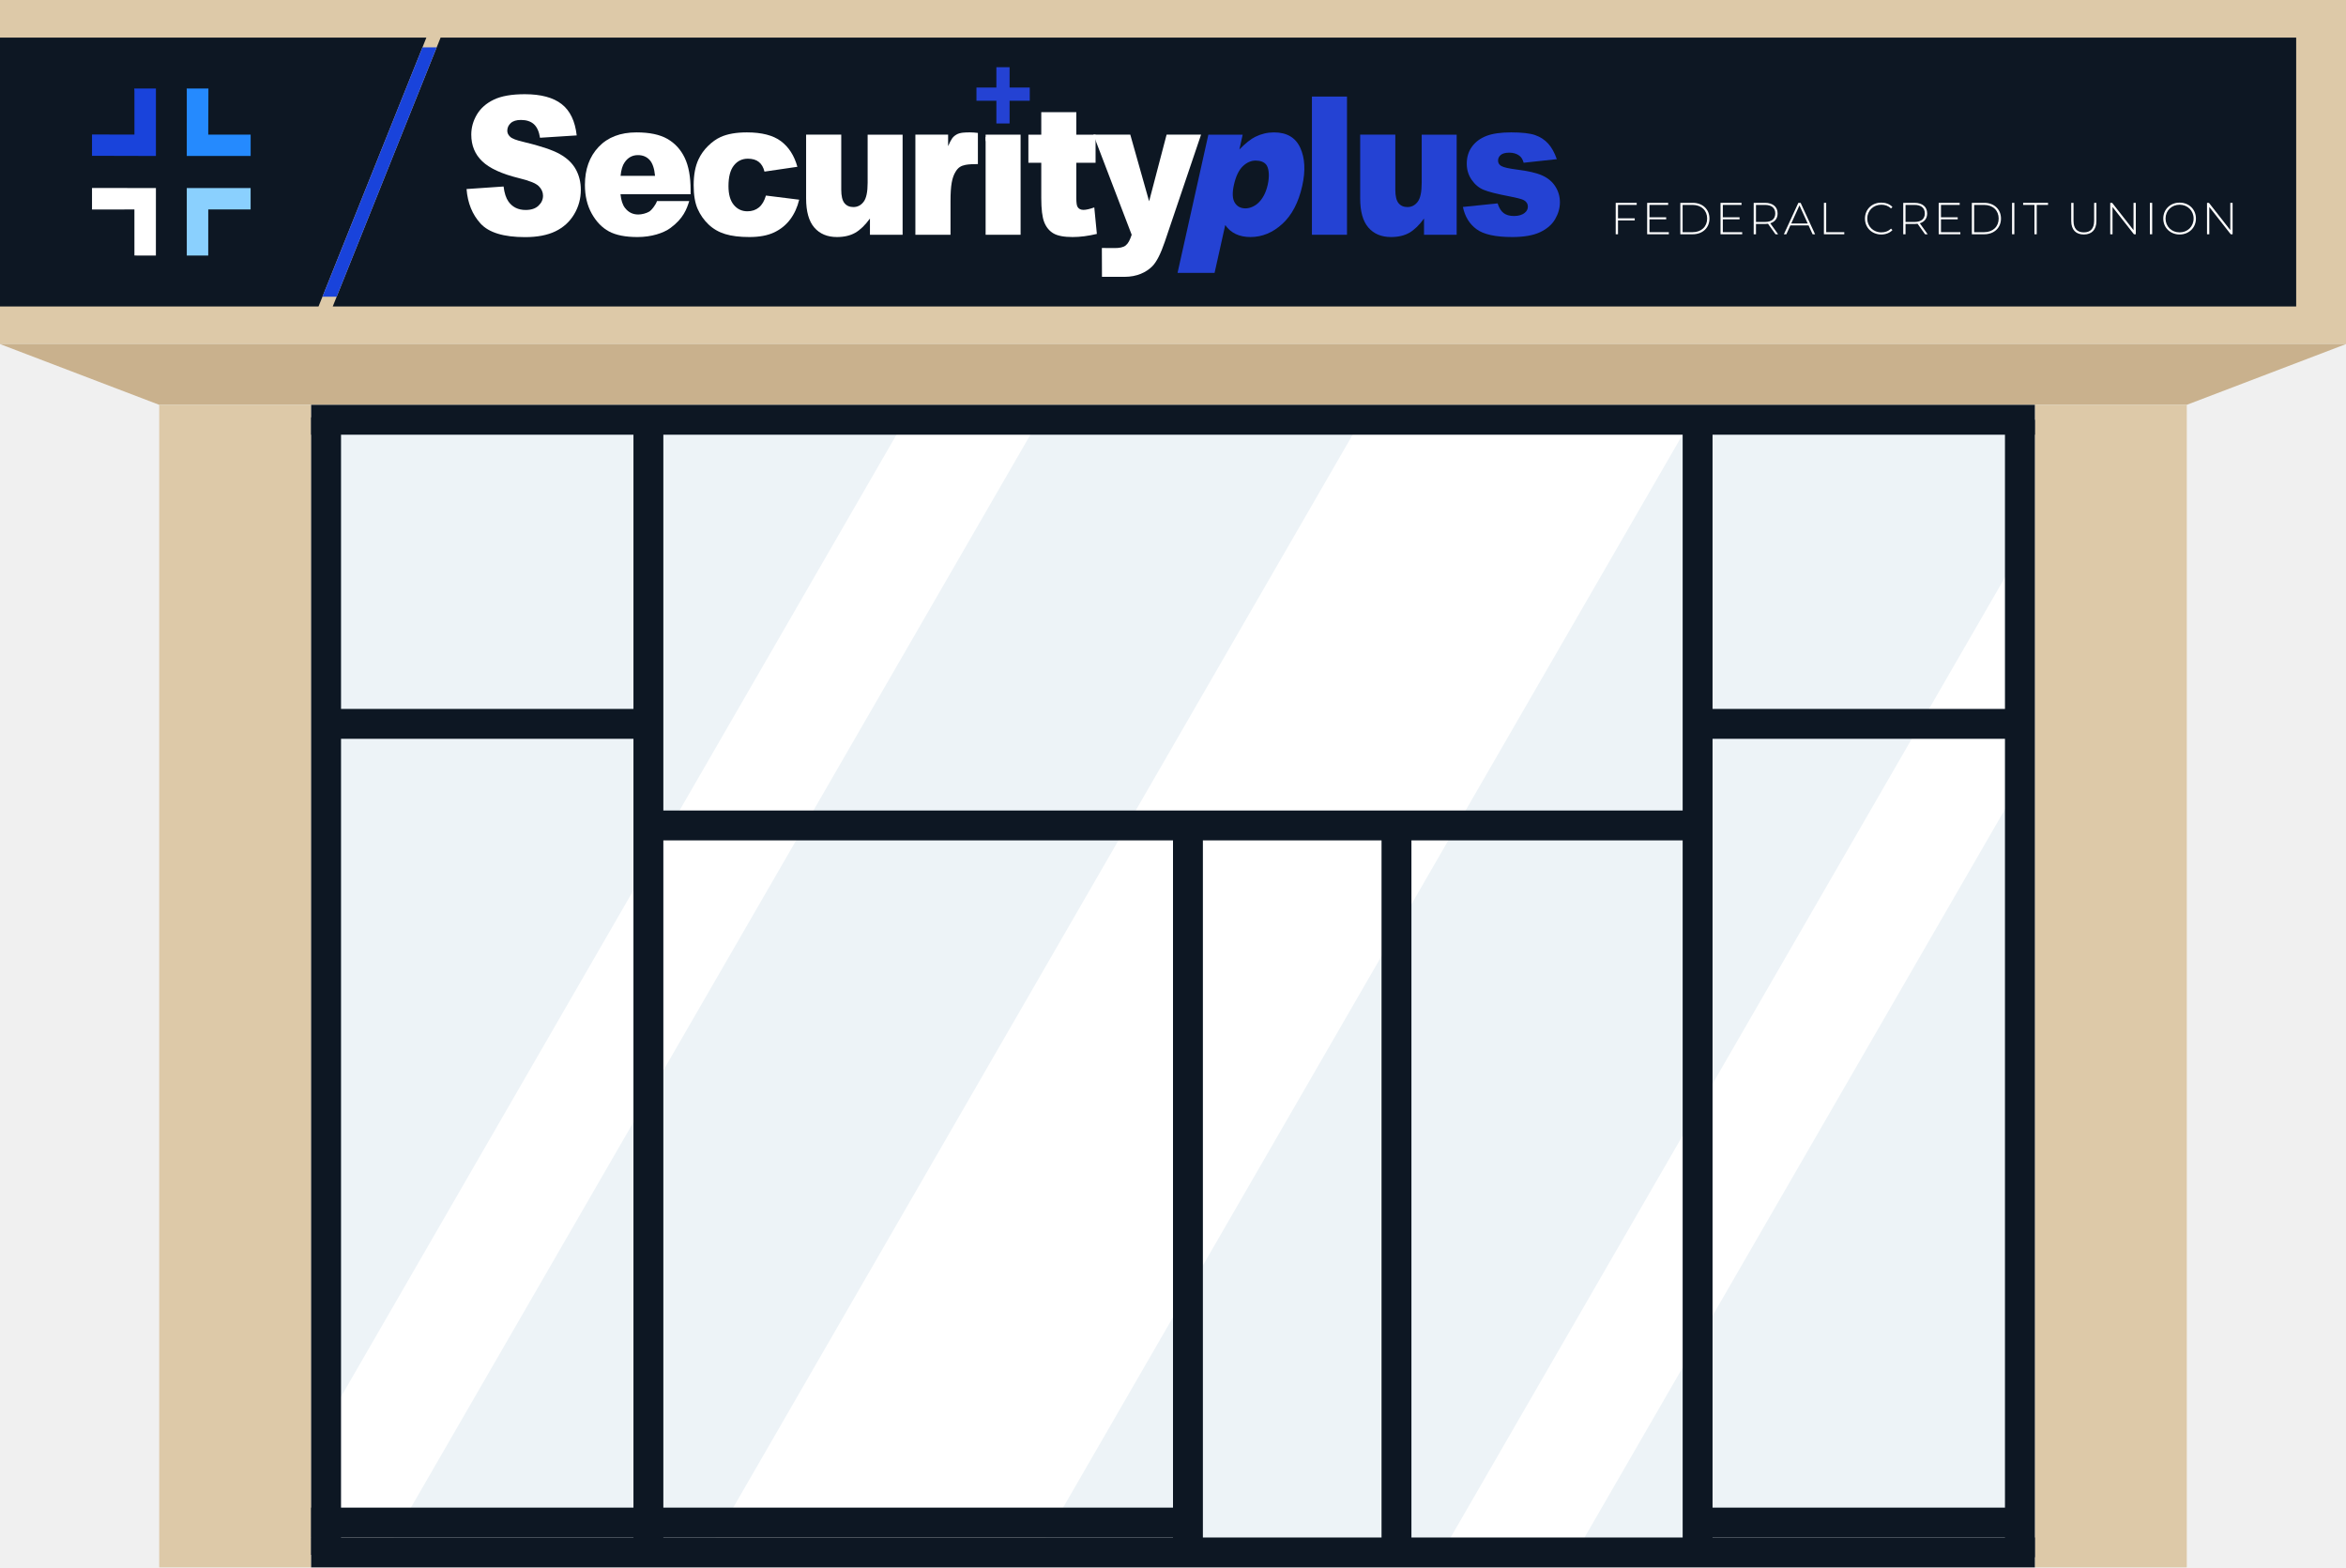
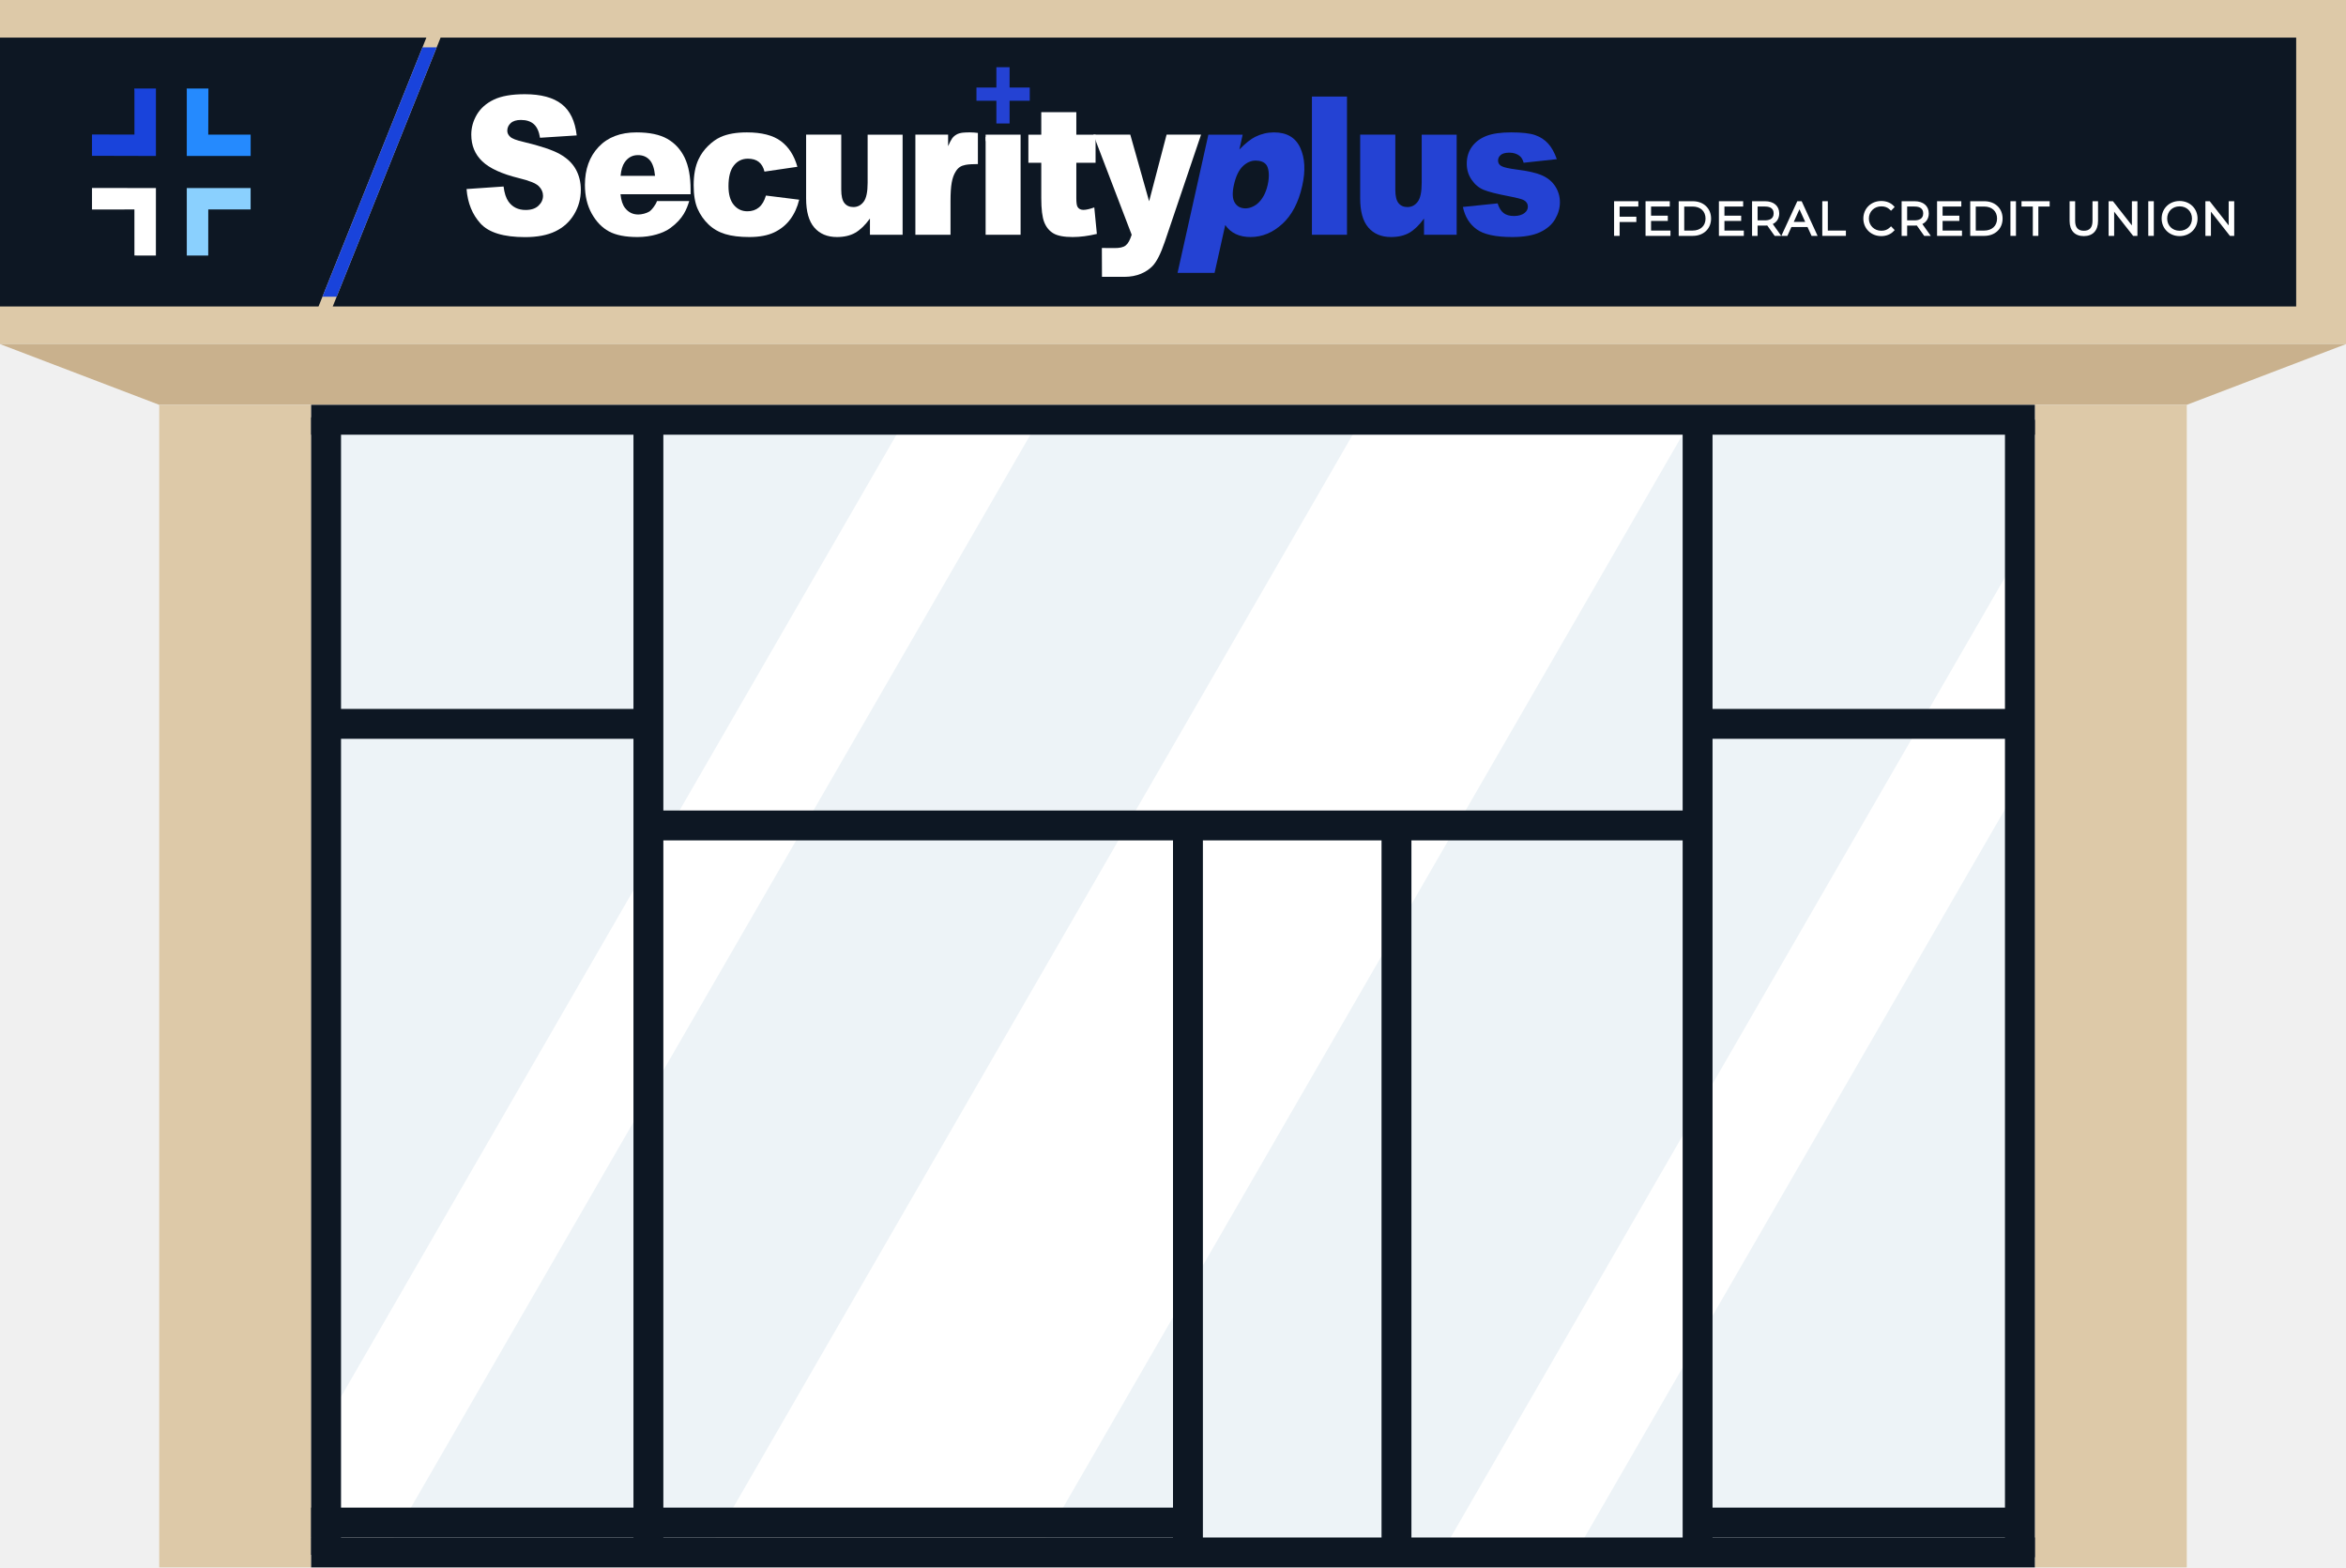
<svg xmlns="http://www.w3.org/2000/svg" id="Layer_2" data-name="Layer 2" viewBox="0 0 1085.742 725.428">
  <defs>
    <clipPath id="clippath">
      <rect x="150.915" y="193.162" width="783.911" height="527.581" fill="none" />
    </clipPath>
  </defs>
  <g id="Layer_70" data-name="Layer 70">
    <rect width="1085.742" height="159.242" fill="#ddc9a8" />
    <polygon points="1012.055 187.362 73.686 187.362 0 159.242 1085.742 159.242 1012.055 187.362" fill="#c9b18d" />
    <rect x="73.686" y="187.362" width="70.313" height="538.066" fill="#ddc9a8" />
    <rect x="941.742" y="187.362" width="70.313" height="538.066" fill="#ddc9a8" />
    <rect x="150.915" y="193.162" width="783.911" height="527.581" fill="#edf3f7" />
    <g clip-path="url(#clippath)">
      <g>
        <rect x="484.962" y="37.304" width="132.217" height="851.855" transform="translate(305.445 -213.474) rotate(30)" fill="#fff" />
        <rect x="331.877" y="-73.754" width="53.67" height="851.855" transform="translate(224.145 -132.174) rotate(30)" fill="#fff" />
        <rect x="745.234" y="164.897" width="53.67" height="851.855" transform="translate(398.85 -306.879) rotate(30)" fill="#fff" />
      </g>
    </g>
    <rect x="144" y="187.362" width="797.742" height="13.831" fill="#0d1723" />
    <rect x="150.915" y="328.107" width="149.168" height="13.831" fill="#0d1723" />
    <rect x="144" y="711.596" width="797.742" height="13.831" fill="#0d1723" />
    <rect x="144" y="697.765" width="405.787" height="13.831" fill="#0d1723" />
    <rect x="785.658" y="697.765" width="149.168" height="13.831" fill="#0d1723" />
    <rect x="671.594" y="450.595" width="526.465" height="13.831" transform="translate(477.3159 1392.337) rotate(-90)" fill="#0d1723" />
    <rect x="-112.317" y="449.479" width="526.465" height="13.831" transform="translate(-305.48 607.31) rotate(-90)" fill="#0d1723" />
    <rect x="36.851" y="450.595" width="526.465" height="13.831" transform="translate(-157.427 757.594) rotate(-90)" fill="#0d1723" />
    <rect x="383.093" y="541.813" width="333.387" height="13.831" transform="translate(1.0576 1098.516) rotate(-90)" fill="#0d1723" />
    <rect x="479.607" y="541.813" width="333.387" height="13.831" transform="translate(97.571 1195.029) rotate(-90)" fill="#0d1723" />
    <rect x="785.658" y="328.107" width="149.168" height="13.831" transform="translate(1720.485 670.0464) rotate(-180)" fill="#0d1723" />
    <rect x="300.083" y="375.12" width="485.575" height="13.831" transform="translate(1085.742 764.0713) rotate(-180)" fill="#0d1723" />
    <rect x="522.426" y="450.595" width="526.465" height="13.831" transform="translate(328.1479 1243.169) rotate(-90)" fill="#0d1723" />
    <g>
      <polygon points="197.326 17.412 147.426 141.829 0 141.829 0 17.412 197.326 17.412" fill="#0d1723" />
      <polygon points="1062.686 17.412 1062.686 141.829 154.006 141.829 203.906 17.412 1062.686 17.412" fill="#0d1723" />
      <polygon points="202.096 21.914 155.816 137.328 149.236 137.328 195.516 21.914 202.096 21.914" fill="#1943db" />
    </g>
    <g>
      <polygon points="42.581 96.975 42.581 87.012 72.159 87.024 72.149 118.272 62.214 118.257 62.207 96.941 42.581 96.975" fill="#fff" />
      <polygon points="96.388 96.944 96.375 118.273 86.448 118.272 86.441 87.029 115.992 87.029 115.988 96.944 96.388 96.944" fill="#8ad0fe" />
      <polygon points="96.456 40.969 96.381 62.292 116 62.295 115.999 72.186 86.438 72.186 86.442 41.791 86.392 40.97 96.456 40.969" fill="#258afe" />
      <path d="M72.165,40.969l-.007,31.217-29.578-.076v-9.867s19.638.05,19.638.05l-.008-20.109c0-.446-.056-.9-.08-1.216h10.034Z" fill="#1943db" />
    </g>
    <g>
      <g>
        <path d="M215.923,87.493l17.138-1.173c.369,3.053,1.126,5.379,2.267,6.977,1.855,2.589,4.508,3.883,7.954,3.883,2.57,0,4.555-.659,5.944-1.984,1.393-1.322,2.089-2.858,2.089-4.604,0-1.658-.665-3.14-1.987-4.448-1.328-1.308-4.402-2.548-9.225-3.712-7.903-1.946-13.536-4.539-16.903-7.766-3.393-3.229-5.089-7.343-5.089-12.345,0-3.289.867-6.396,2.602-9.315,1.74-2.923,4.35-5.22,7.836-6.895,3.484-1.669,8.263-2.509,14.336-2.509,7.449,0,13.128,1.523,17.04,4.565,3.909,3.035,6.234,7.87,6.977,14.505l-16.98,1.089c-.449-2.88-1.396-4.975-2.841-6.285-1.444-1.303-3.442-1.961-5.986-1.961-2.094,0-3.673.487-4.732,1.462-1.061.974-1.59,2.159-1.59,3.559,0,1.016.439,1.935,1.312,2.745.849.845,2.863,1.627,6.047,2.357,7.87,1.861,13.508,3.745,16.916,5.647,3.407,1.907,5.886,4.273,7.435,7.092,1.555,2.82,2.327,5.977,2.327,9.469,0,4.101-1.032,7.88-3.102,11.341-2.066,3.461-4.959,6.088-8.669,7.878-3.71,1.79-8.39,2.682-14.036,2.682-9.913,0-16.781-2.096-20.599-6.283-3.818-4.187-5.98-9.511-6.481-15.97h0Z" fill="#fff" />
        <path d="M354.477,90.506l15.387,1.917c-.848,3.523-2.236,6.57-4.171,9.143-1.938,2.573-4.41,4.575-7.417,6-3.011,1.424-6.835,2.14-11.474,2.14-4.48,0-8.211-.461-11.192-1.378-2.983-.913-5.548-2.397-7.695-4.444-2.148-2.049-3.833-4.453-5.05-7.214-1.222-2.76-1.831-6.423-1.831-10.987,0-4.763.741-8.729,2.23-11.899,1.082-2.324,2.567-4.41,4.453-6.254,1.879-1.849,3.814-3.222,5.805-4.12,3.153-1.422,7.196-2.137,12.129-2.137,6.892,0,12.149,1.354,15.766,4.057,3.621,2.708,6.158,6.662,7.616,11.867l-15.229,2.228c-.477-1.979-1.347-3.471-2.607-4.475-1.256-1.001-2.949-1.504-5.066-1.504-2.682,0-4.85,1.053-6.501,3.155-1.664,2.111-2.487,5.296-2.487,9.564,0,3.801.82,6.69,2.462,8.664,1.642,1.976,3.74,2.961,6.284,2.961,2.12,0,3.902-.595,5.346-1.787,1.447-1.191,2.524-3.023,3.244-5.497h0Z" fill="#fff" />
        <path d="M289.077,75.148c1.538-2.24,3.59-3.36,6.164-3.36,2.227,0,4.022.739,5.39,2.224,1.365,1.485,2.203,3.943,2.526,7.372h-15.95c.263-2.761.887-4.842,1.869-6.236h0ZM304.068,93.048c-.677,1.986-2.663,4.311-3.482,4.827-1.434.874-3.595,1.402-5.185,1.402-2.521,0-4.561-1.004-6.124-3.012-1.113-1.395-1.821-3.517-2.107-6.37h32.446v-2.007c0-6.107-.913-11.066-2.743-14.879-1.831-3.81-4.493-6.716-7.993-8.724-3.497-2.01-8.273-3.01-14.318-3.01-7.448,0-13.287,2.239-17.515,6.719-4.23,4.477-6.343,10.341-6.343,17.584,0,5.087,1.054,9.518,3.158,13.286,2.109,3.761,4.767,6.513,7.977,8.242,3.209,1.732,7.607,2.601,13.203,2.601,6.441,0,11.966-1.809,15.2-4.159,6.031-4.389,7.574-8.799,8.747-12.498h-14.921Z" fill="#fff" />
        <path d="M417.731,108.654h-15.115v-7.505c-2.252,3.084-4.527,5.283-6.819,6.591-2.293,1.305-5.111,1.966-8.449,1.966-4.454,0-7.946-1.465-10.478-4.388-2.532-2.921-3.798-7.425-3.798-13.502v-29.496h16.264v25.48c0,2.911.49,4.975,1.473,6.195.978,1.222,2.36,1.833,4.135,1.833,1.935,0,3.519-.812,4.754-2.446,1.231-1.622,1.848-4.548,1.848-8.763v-22.298h16.186v46.334Z" fill="#fff" />
      </g>
      <rect x="456.151" y="62.321" width="16.186" height="46.334" fill="#fff" />
      <g>
        <path d="M506.026,62.32h17.079l8.711,30.845,8.089-30.845h15.951l-16.757,49.506c-1.909,5.65-3.857,9.463-5.84,11.44-2.809,2.796-7.092,4.86-12.839,4.86-2.334,0-6,.021-10.421,0l-.052-13.35c2.486,0,3.219.029,6.079.029,1.909,0,3.795-.263,4.97-1.222,1.18-.963,1.931-2.462,2.751-4.936l-17.723-46.327Z" fill="#fff" />
        <path d="M452.575,61.526c-.773-.149-2.795-.254-3.523-.254-2.28,0-4.749,0-6.464,1.048-1.689,1.033-2.339,2.031-3.798,5.32v-5.32h-15.149v46.334h16.263v-15.534c0-7.414.702-10.981,2.375-13.684,1.161-1.92,2.456-2.711,4.586-3.133,1.477-.295,3.738-.355,5.71-.371v-14.407Z" fill="#fff" />
        <path d="M456.151,63.342v2.23l.731-1.857c-.246-.14-.483-.243-.731-.373h0Z" fill="#fff" />
        <path d="M501.43,97.138c-1.325,0-2.252-.493-2.783-1.479-.343-.639-.519-1.946-.519-3.92v-16.414h8.908v-13.004h-8.908v-10.41h-16.223v10.41h-5.965v13.004h5.965v16.297c0,5.172.457,8.909,1.372,11.217.914,2.31,2.327,4.029,4.234,5.163,1.911,1.135,4.88,1.704,8.909,1.704,3.471,0,7.211-.485,11.216-1.444l-1.193-12.259c-2.148.755-3.821,1.134-5.014,1.134h0Z" fill="#fff" />
        <path d="M571.052,85.621c-.815,3.662-.684,6.383.391,8.155,1.079,1.777,2.742,2.664,4.996,2.664,1.972,0,4.33-.965,6.041-2.664,1.714-1.704,3.329-4.225,4.234-8.297.84-3.751.599-7.044-.4-8.806-.993-1.759-3.16-2.356-5.159-2.356-2.169,0-4.169.887-6.012,2.662-1.837,1.778-3.204,4.656-4.091,8.641h0ZM544.981,126.283l14.256-63.962h15.881l-1.527,6.848c2.838-2.877,5.284-4.825,7.35-5.845,2.773-1.367,5.665-2.05,8.667-2.05,5.92,0,9.97,2.369,12.152,7.111,2.179,4.744,2.495,10.601.937,17.584-1.713,7.705-4.789,13.592-9.222,17.649-4.434,4.057-9.345,6.087-14.739,6.087-2.614,0-4.89-.468-6.843-1.396-1.946-.938-3.564-2.314-4.847-4.148l-4.93,22.122h-17.135Z" fill="#2442d3" />
      </g>
      <rect x="607.165" y="44.693" width="16.225" height="63.96" fill="#2442d3" />
      <g>
        <path d="M674.155,108.654h-15.113v-7.505c-2.254,3.084-4.526,5.283-6.82,6.591-2.297,1.305-5.107,1.966-8.448,1.966-4.456,0-7.948-1.465-10.479-4.388-2.536-2.921-3.798-7.425-3.798-13.502v-29.496h16.262v25.48c0,2.911.488,4.975,1.475,6.195.976,1.222,2.358,1.833,4.13,1.833,1.935,0,3.522-.812,4.754-2.446,1.235-1.622,1.85-4.548,1.85-8.763v-22.298h16.187v46.334Z" fill="#2442d3" />
        <path d="M677.038,95.782l16.065-1.654c.665,2.093,1.595,3.589,2.788,4.489,1.19.903,2.783,1.354,4.773,1.354,2.171,0,3.855-.503,5.048-1.524.929-.755,1.393-1.696,1.393-2.83,0-1.275-.612-2.267-1.833-2.961-.874-.493-3.194-1.106-6.959-1.829-5.619-1.076-9.523-2.073-11.711-2.988-2.188-.913-4.03-2.462-5.527-4.64-1.499-2.18-2.249-4.667-2.249-7.457,0-3.053.814-5.678,2.429-7.888,1.617-2.208,3.843-3.855,6.679-4.95,2.839-1.084,6.644-1.632,11.414-1.632,5.037,0,8.755.423,11.159,1.268,2.394.841,4.396,2.151,6.003,3.928,1.602,1.772,2.933,4.172,3.994,7.196l-15.351,1.661c-.392-1.488-1.061-2.578-1.987-3.274-1.271-.931-2.809-1.395-4.612-1.395-1.828,0-3.159.356-3.999,1.064-.833.713-1.25,1.575-1.25,2.594,0,1.131.528,1.988,1.59,2.568,1.059.58,3.366,1.106,6.919,1.57,5.377.665,9.384,1.597,12.012,2.788,2.62,1.193,4.631,2.893,6.021,5.098,1.393,2.21,2.09,4.638,2.09,7.283,0,2.671-.737,5.273-2.207,7.8-1.472,2.527-3.793,4.54-6.964,6.036-3.169,1.499-7.479,2.249-12.94,2.249-7.716,0-13.209-1.211-16.481-3.628-3.276-2.41-5.378-5.842-6.308-10.296h0Z" fill="#2442d3" />
      </g>
      <polygon points="476.577 40.517 467.242 40.517 467.242 31.106 461.132 31.106 461.132 40.517 451.907 40.517 451.907 46.63 461.132 46.63 461.132 57.149 467.242 57.149 467.242 46.63 476.577 46.63 476.577 40.517" fill="#2442d3" />
    </g>
    <g>
-       <polygon points="748.819 94.838 748.819 101.048 756.565 101.048 756.565 102.003 748.819 102.003 748.819 108.42 747.759 108.42 747.759 93.883 757.479 93.883 757.479 94.838 748.819 94.838" fill="#fff" />
-       <polygon points="772.348 107.465 772.348 108.42 762.317 108.42 762.317 93.884 772.037 93.884 772.037 94.839 763.376 94.839 763.376 100.57 771.123 100.57 771.123 101.504 763.376 101.504 763.376 107.465 772.348 107.465" fill="#fff" />
-       <path d="M783.333,107.465c4.112,0,6.75-2.616,6.75-6.314s-2.638-6.313-6.75-6.313h-4.61v12.627h4.61ZM777.663,93.883h5.753c4.61,0,7.727,3.032,7.727,7.268s-3.117,7.27-7.727,7.27h-5.753v-14.537Z" fill="#fff" />
-       <polygon points="806.301 107.465 806.301 108.42 796.27 108.42 796.27 93.884 805.99 93.884 805.99 94.839 797.33 94.839 797.33 100.57 805.076 100.57 805.076 101.504 797.33 101.504 797.33 107.465 806.301 107.465" fill="#fff" />
-       <path d="M816.83,102.73c3.115,0,4.776-1.453,4.776-3.947,0-2.512-1.661-3.946-4.776-3.946h-4.155v7.892h4.155ZM821.71,108.421l-3.468-4.861c-.457.063-.914.104-1.412.104h-4.155v4.757h-1.058v-14.539h5.212c3.655,0,5.857,1.827,5.857,4.901,0,2.306-1.247,3.904-3.406,4.549l3.634,5.089h-1.204Z" fill="#fff" />
-       <path d="M836.62,103.436l-3.821-8.39-3.801,8.39h7.622ZM837.014,104.33h-8.431l-1.849,4.091h-1.143l6.689-14.537h1.058l6.689,14.537h-1.142l-1.87-4.091Z" fill="#fff" />
-       <polygon points="844.116 93.883 845.175 93.883 845.175 107.465 853.545 107.465 853.545 108.42 844.116 108.42 844.116 93.883" fill="#fff" />
      <g>
-         <path d="M863.117,101.152c0-4.236,3.219-7.373,7.54-7.373,2.055,0,3.904.665,5.17,2.015l-.664.687c-1.247-1.225-2.761-1.725-4.465-1.725-3.717,0-6.521,2.742-6.521,6.397s2.804,6.397,6.521,6.397c1.704,0,3.219-.519,4.465-1.744l.664.685c-1.266,1.349-3.115,2.036-5.17,2.036-4.321,0-7.54-3.136-7.54-7.373h0Z" fill="#fff" />
-         <path d="M886.044,102.73c3.115,0,4.776-1.453,4.776-3.947,0-2.512-1.661-3.946-4.776-3.946h-4.155v7.892h4.155ZM890.924,108.421l-3.468-4.861c-.457.063-.914.104-1.412.104h-4.155v4.757h-1.058v-14.539h5.212c3.655,0,5.857,1.827,5.857,4.901,0,2.306-1.247,3.904-3.406,4.549l3.634,5.089h-1.204Z" fill="#fff" />
+         <polygon points="747.384 108.795 747.384 93.508 757.854 93.508 757.854 95.213 749.194 95.213 749.194 100.673 756.94 100.673 756.94 102.378 749.194 102.378 749.194 108.795 747.384 108.795" fill="#fff" />
+         <path d="M757.479,93.883v.955h-8.661v6.21h7.746v.955h-7.746v6.417h-1.059v-14.537h9.72ZM758.229,93.133h-11.22v16.037h2.559v-6.417h7.746v-2.455h-7.746v-4.71h8.661v-2.455h0Z" fill="#fff" />
      </g>
-       <polygon points="907.267 107.465 907.267 108.42 897.236 108.42 897.236 93.884 906.957 93.884 906.957 94.839 898.296 94.839 898.296 100.57 906.042 100.57 906.042 101.504 898.296 101.504 898.296 107.465 907.267 107.465" fill="#fff" />
-       <path d="M918.252,107.465c4.112,0,6.75-2.616,6.75-6.314s-2.638-6.313-6.75-6.313h-4.61v12.627h4.61ZM912.583,93.883h5.753c4.61,0,7.727,3.032,7.727,7.268s-3.117,7.27-7.727,7.27h-5.753v-14.537Z" fill="#fff" />
-       <rect x="931.19" y="93.882" width="1.059" height="14.537" fill="#fff" />
-       <polygon points="941.552 94.838 936.319 94.838 936.319 93.883 947.846 93.883 947.846 94.838 942.612 94.838 942.612 108.42 941.552 108.42 941.552 94.838" fill="#fff" />
-       <path d="M958.58,102.252v-8.369h1.059v8.327c0,3.635,1.744,5.338,4.776,5.338s4.757-1.702,4.757-5.338v-8.327h1.059v8.369c0,4.153-2.223,6.272-5.837,6.272s-5.815-2.119-5.815-6.272h0Z" fill="#fff" />
-       <polygon points="988.465 93.883 988.465 108.42 987.592 108.42 977.685 95.793 977.685 108.42 976.626 108.42 976.626 93.883 977.519 93.883 987.405 106.509 987.405 93.883 988.465 93.883" fill="#fff" />
-       <rect x="994.984" y="93.882" width="1.059" height="14.537" fill="#fff" />
-       <path d="M1015.212,101.152c0-3.676-2.783-6.397-6.48-6.397-3.717,0-6.5,2.721-6.5,6.397s2.783,6.397,6.5,6.397c3.697,0,6.48-2.721,6.48-6.397h0ZM1001.173,101.152c0-4.216,3.219-7.373,7.559-7.373s7.56,3.138,7.56,7.373-3.24,7.373-7.56,7.373-7.559-3.157-7.559-7.373h0Z" fill="#fff" />
-       <polygon points="1033.258 93.883 1033.258 108.42 1032.386 108.42 1022.479 95.793 1022.479 108.42 1021.419 108.42 1021.419 93.883 1022.313 93.883 1032.199 106.509 1032.199 93.883 1033.258 93.883" fill="#fff" />
+       <g>
+         <polygon points="761.942 108.796 761.942 93.509 772.412 93.509 772.412 95.214 763.752 95.214 763.752 100.195 771.498 100.195 771.498 101.88 763.752 101.88 763.752 107.091 772.723 107.091 772.723 108.796 761.942 108.796" fill="#fff" />
+         <path d="M772.037,93.884v.955h-8.661v5.732h7.746v.934h-7.746v5.961h8.971v.955h-10.031v-14.537h9.72ZM772.787,93.134h-11.22v16.037h11.531v-2.455h-8.971v-4.461h7.746v-2.434h-7.746v-4.232h8.661v-2.455h0Z" fill="#fff" />
+       </g>
+       <g>
+         <path d="M777.289,108.796v-15.287h6.128c4.771,0,8.102,3.143,8.102,7.643s-3.331,7.645-8.102,7.645h-6.128ZM783.333,107.09c3.813,0,6.376-2.387,6.376-5.938s-2.562-5.938-6.376-5.938h-4.234v11.876h4.234Z" fill="#fff" />
+         <path d="M783.416,93.884c4.61,0,7.727,3.031,7.727,7.268s-3.117,7.27-7.727,7.27h-5.753v-14.537h5.753ZM778.723,107.465h4.61c4.112,0,6.75-2.616,6.75-6.314s-2.638-6.312-6.75-6.312h-4.61v12.626h0ZM783.416,93.134h-6.503v16.037h6.503c4.991,0,8.477-3.298,8.477-8.02s-3.486-8.018-8.477-8.018h0ZM779.473,95.589h3.86c3.645,0,6,2.183,6,5.562s-2.355,5.564-6,5.564h-3.86v-11.126h0Z" fill="#fff" />
+       </g>
+       <g>
+         <polygon points="795.895 108.796 795.895 93.509 806.366 93.509 806.366 95.214 797.705 95.214 797.705 100.195 805.451 100.195 805.451 101.88 797.705 101.88 797.705 107.091 806.676 107.091 806.676 108.796 795.895 108.796" fill="#fff" />
+         <path d="M805.99,93.884v.955h-8.66v5.732h7.746v.934h-7.746v5.961h8.971v.955h-10.031v-14.537h9.72ZM806.74,93.134h-11.22v16.037h11.531v-2.455h-8.971v-4.461h7.746v-2.434h-7.746v-4.232h8.66v-2.455h0Z" fill="#fff" />
+       </g>
+       <g>
+         <path d="M821.516,108.796l-3.449-4.835c-.445.054-.843.079-1.237.079h-3.78v4.756h-1.808v-15.288h5.588c3.844,0,6.231,2.021,6.231,5.276,0,2.247-1.152,3.949-3.184,4.74l3.765,5.271h-2.126ZM816.83,102.355c2.008,0,4.4-.619,4.4-3.571s-2.393-3.571-4.4-3.571h-3.78v7.143h3.78Z" fill="#fff" />
+         <path d="M816.829,93.883c3.655,0,5.857,1.827,5.857,4.901,0,2.306-1.247,3.904-3.406,4.549l3.634,5.089h-1.204l-3.468-4.861c-.457.063-.915.104-1.412.104h-4.155v4.757h-1.058v-14.539h5.212ZM812.675,102.73h4.155c3.115,0,4.776-1.453,4.776-3.947,0-2.512-1.661-3.946-4.776-3.946h-4.155v7.892h0ZM816.829,93.133h-5.962v16.039h2.558v-4.757h3.405c.346,0,.691-.018,1.061-.056l3.209,4.499.224.314h3.048l-.847-1.186-3.072-4.302c1.91-.913,2.984-2.653,2.984-4.9,0-3.486-2.531-5.651-6.607-5.651h0ZM813.425,95.588h3.405c2.671,0,4.026,1.075,4.026,3.196,0,2.642-2.189,3.197-4.026,3.197h-3.405v-6.392h0Z" fill="#fff" />
+       </g>
+       <g>
+         <path d="M838.643,108.796l-1.87-4.091h-7.948l-1.849,4.091h-1.97l7.033-15.287h1.538l7.033,15.287h-1.968ZM836.037,103.061l-3.236-7.108-3.221,7.108h6.457Z" fill="#fff" />
+         <path d="M833.338,93.884l6.688,14.537h-1.142l-1.87-4.091h-8.431l-1.849,4.091h-1.143l6.689-14.537h1.058ZM828.998,103.436h7.622l-3.821-8.39-3.802,8.39h0ZM833.818,93.134h-2.019l-.201.437-6.689,14.537-.489,1.063h2.798l.199-.441,1.65-3.65h7.465l1.67,3.653.2.438h2.794l-.489-1.063-6.688-14.537-.201-.437h0ZM830.161,102.686l2.64-5.827,2.654,5.827h-5.294Z" fill="#fff" />
+       </g>
+       <g>
+         <polygon points="843.741 108.795 843.741 93.508 845.55 93.508 845.55 107.09 853.92 107.09 853.92 108.795 843.741 108.795" fill="#fff" />
+         <path d="M845.175,93.883v13.582h8.37v.955h-9.429v-14.537h1.059ZM845.925,93.133h-2.559v16.037h10.929v-2.455h-8.37v-13.582h0Z" fill="#fff" />
+       </g>
+       <g>
+         <g>
+           <path d="M870.657,108.9c-4.513,0-7.915-3.331-7.915-7.749s3.402-7.748,7.915-7.748c2.22,0,4.152.758,5.443,2.133l.244.261-1.175,1.215-.27-.265c-1.108-1.088-2.482-1.617-4.202-1.617-3.504,0-6.146,2.589-6.146,6.021s2.643,6.022,6.146,6.022c1.706,0,3.081-.535,4.202-1.637l.27-.265,1.176,1.213-.245.261c-1.303,1.389-3.236,2.154-5.443,2.154Z" fill="#fff" />
+           <path d="M870.657,93.778c2.055,0,3.904.666,5.17,2.015l-.664.687c-1.247-1.225-2.761-1.725-4.465-1.725-3.717,0-6.521,2.742-6.521,6.397s2.804,6.397,6.521,6.397c1.704,0,3.219-.519,4.465-1.744l.664.685c-1.266,1.349-3.115,2.036-5.17,2.036-4.321,0-7.54-3.136-7.54-7.373s3.219-7.374,7.54-7.374h0ZM870.657,93.028c-4.726,0-8.29,3.492-8.29,8.124s3.564,8.123,8.29,8.123c2.312,0,4.342-.807,5.717-2.273l.49-.522-.498-.514-.664-.685-.526-.542-.538.529c-1.047,1.029-2.335,1.529-3.939,1.529-3.29,0-5.771-2.428-5.771-5.647s2.481-5.647,5.771-5.647c1.617,0,2.906.494,3.939,1.51l.539.53.526-.543.664-.687.497-.514-.489-.521c-1.362-1.452-3.393-2.251-5.717-2.251h0Z" fill="#fff" />
+         </g>
+         <g>
+           <path d="M890.731,108.796l-3.45-4.835c-.445.054-.843.079-1.237.079h-3.779v4.756h-1.808v-15.288h5.587c3.845,0,6.232,2.021,6.232,5.276,0,2.246-1.152,3.948-3.184,4.74l3.765,5.271h-2.126ZM886.044,102.355c2.008,0,4.401-.619,4.401-3.571s-2.394-3.571-4.401-3.571h-3.779v7.143h3.779Z" fill="#fff" />
+           <path d="M886.044,93.883c3.655,0,5.857,1.827,5.857,4.901,0,2.306-1.246,3.904-3.406,4.549l3.634,5.089h-1.204l-3.468-4.861c-.457.063-.914.104-1.412.104h-4.155v4.757h-1.058v-14.539h5.212ZM881.889,102.73h4.155c3.115,0,4.776-1.453,4.776-3.947,0-2.512-1.661-3.946-4.776-3.946h-4.155v7.892h0ZM886.044,93.133h-5.962v16.039h2.558v-4.757h3.405c.346,0,.691-.018,1.061-.056l3.209,4.499.224.314h3.048l-.847-1.186-3.072-4.301c1.909-.914,2.983-2.653,2.983-4.901,0-3.486-2.531-5.651-6.607-5.651h0ZM882.639,95.588h3.405c2.671,0,4.026,1.075,4.026,3.196,0,2.642-2.189,3.197-4.026,3.197h-3.405v-6.392h0Z" fill="#fff" />
+         </g>
+       </g>
+       <g>
+         <polygon points="896.861 108.796 896.861 93.509 907.332 93.509 907.332 95.214 898.671 95.214 898.671 100.195 906.417 100.195 906.417 101.88 898.671 101.88 898.671 107.091 907.642 107.091 907.642 108.796 896.861 108.796" fill="#fff" />
+         <path d="M906.956,93.884v.955h-8.66v5.732h7.746v.934h-7.746v5.961h8.971v.955h-10.031v-14.537h9.72ZM907.706,93.134h-11.22v16.037h11.531v-2.455h-8.971v-4.461h7.746v-2.434h-7.746v-4.232h8.66v-2.455h0Z" fill="#fff" />
+       </g>
+       <g>
+         <path d="M912.208,108.796v-15.287h6.128c4.771,0,8.102,3.143,8.102,7.643s-3.331,7.645-8.102,7.645h-6.128ZM918.253,107.09c3.813,0,6.375-2.387,6.375-5.938s-2.562-5.938-6.375-5.938h-4.235v11.876h4.235Z" fill="#fff" />
+         <path d="M918.336,93.884c4.61,0,7.727,3.031,7.727,7.268s-3.116,7.27-7.727,7.27h-5.753v-14.537h5.753ZM913.642,107.465h4.61c4.112,0,6.75-2.616,6.75-6.314s-2.638-6.312-6.75-6.312h-4.61v12.626h0ZM918.336,93.134h-6.503v16.037h6.503c4.991,0,8.477-3.298,8.477-8.02s-3.486-8.018-8.477-8.018h0ZM914.392,95.589h3.86c3.645,0,6,2.183,6,5.562s-2.355,5.564-6,5.564h-3.86v-11.126h0Z" fill="#fff" />
+       </g>
+       <g>
+         <rect x="930.815" y="93.508" width="1.81" height="15.287" fill="#fff" />
+         <path d="M932.25,93.883v14.537h-1.06v-14.537h1.06ZM933,93.133h-2.56v16.037h2.56v-16.037h0Z" fill="#fff" />
+       </g>
+       <g>
+         <polygon points="941.177 108.795 941.177 95.213 935.944 95.213 935.944 93.508 948.22 93.508 948.22 95.213 942.987 95.213 942.987 108.795 941.177 108.795" fill="#fff" />
+         <path d="M947.845,93.883v.955h-5.233v13.582h-1.06v-13.582h-5.234v-.955h11.527ZM948.595,93.133h-13.027v2.455h5.234v13.582h2.56v-13.582h5.233v-2.455h0Z" fill="#fff" />
+       </g>
+       <g>
+         <path d="M964.395,108.899c-3.934,0-6.189-2.423-6.189-6.646v-8.744h1.81v8.702c0,3.293,1.48,4.963,4.4,4.963s4.382-1.67,4.382-4.963v-8.702h1.81v8.744c0,4.224-2.264,6.646-6.212,6.646Z" fill="#fff" />
+         <path d="M970.233,93.884v8.369c0,4.153-2.223,6.272-5.837,6.272s-5.815-2.119-5.815-6.272v-8.369h1.06v8.327c0,3.635,1.745,5.337,4.776,5.337s4.757-1.702,4.757-5.337v-8.327h1.06ZM970.983,93.134h-2.56v9.077c0,3.087-1.311,4.587-4.007,4.587s-4.026-1.5-4.026-4.587v-9.077h-2.56v9.119c0,4.463,2.393,7.022,6.565,7.022s6.587-2.559,6.587-7.022v-9.119h0Z" fill="#fff" />
+       </g>
+       <g>
+         <polygon points="987.41 108.795 978.06 96.879 978.06 108.795 976.251 108.795 976.251 93.508 977.702 93.508 987.03 105.423 987.03 93.508 988.839 93.508 988.839 108.795 987.41 108.795" fill="#fff" />
+         <path d="M988.465,93.883v14.537h-.873l-9.907-12.626v12.626h-1.06v-14.537h.894l9.886,12.626v-12.626h1.06ZM989.215,93.133h-2.56v11.202l-8.545-10.914-.225-.288h-2.009v16.037h2.56v-11.206l8.567,10.918.225.287h1.987v-16.037h0Z" fill="#fff" />
+       </g>
+       <g>
+         <rect x="994.609" y="93.508" width="1.81" height="15.287" fill="#fff" />
+         <path d="M996.044,93.883v14.537h-1.06v-14.537h1.06ZM996.794,93.133h-2.56v16.037h2.56v-16.037h0Z" fill="#fff" />
+       </g>
+       <g>
+         <path d="M1008.732,108.9c-4.523,0-7.935-3.331-7.935-7.749s3.411-7.748,7.935-7.748,7.936,3.331,7.936,7.748-3.411,7.749-7.936,7.749ZM1008.732,95.13c-3.492,0-6.125,2.589-6.125,6.021s2.633,6.022,6.125,6.022,6.105-2.589,6.105-6.022-2.625-6.021-6.105-6.021Z" fill="#fff" />
+         <path d="M1008.732,93.778c4.32,0,7.56,3.138,7.56,7.374s-3.24,7.373-7.56,7.373-7.559-3.156-7.559-7.373,3.219-7.374,7.559-7.374h0ZM1008.732,107.549c3.697,0,6.48-2.721,6.48-6.397s-2.783-6.397-6.48-6.397c-3.717,0-6.5,2.721-6.5,6.397s2.783,6.397,6.5,6.397h0ZM1008.732,93.028c-4.737,0-8.309,3.492-8.309,8.124s3.572,8.123,8.309,8.123,8.31-3.492,8.31-8.123-3.573-8.124-8.31-8.124h0ZM1008.732,106.799c-3.332,0-5.75-2.375-5.75-5.647s2.418-5.647,5.75-5.647,5.73,2.375,5.73,5.647-2.41,5.647-5.73,5.647h0Z" fill="#fff" />
+       </g>
+       <g>
+         <polygon points="1032.203 108.795 1022.854 96.88 1022.854 108.795 1021.045 108.795 1021.045 93.508 1022.496 93.508 1031.824 105.423 1031.824 93.508 1033.633 93.508 1033.633 108.795 1032.203 108.795" fill="#fff" />
+         <path d="M1033.258,93.883v14.537h-.873l-9.907-12.626v12.626h-1.06v-14.537h.894l9.886,12.626v-12.626h1.06ZM1034.008,93.133h-2.56v11.202l-8.545-10.914-.225-.288h-2.009v16.037h2.56v-11.206l8.567,10.918.225.287h1.987v-16.037h0Z" fill="#fff" />
+       </g>
    </g>
  </g>
</svg>
